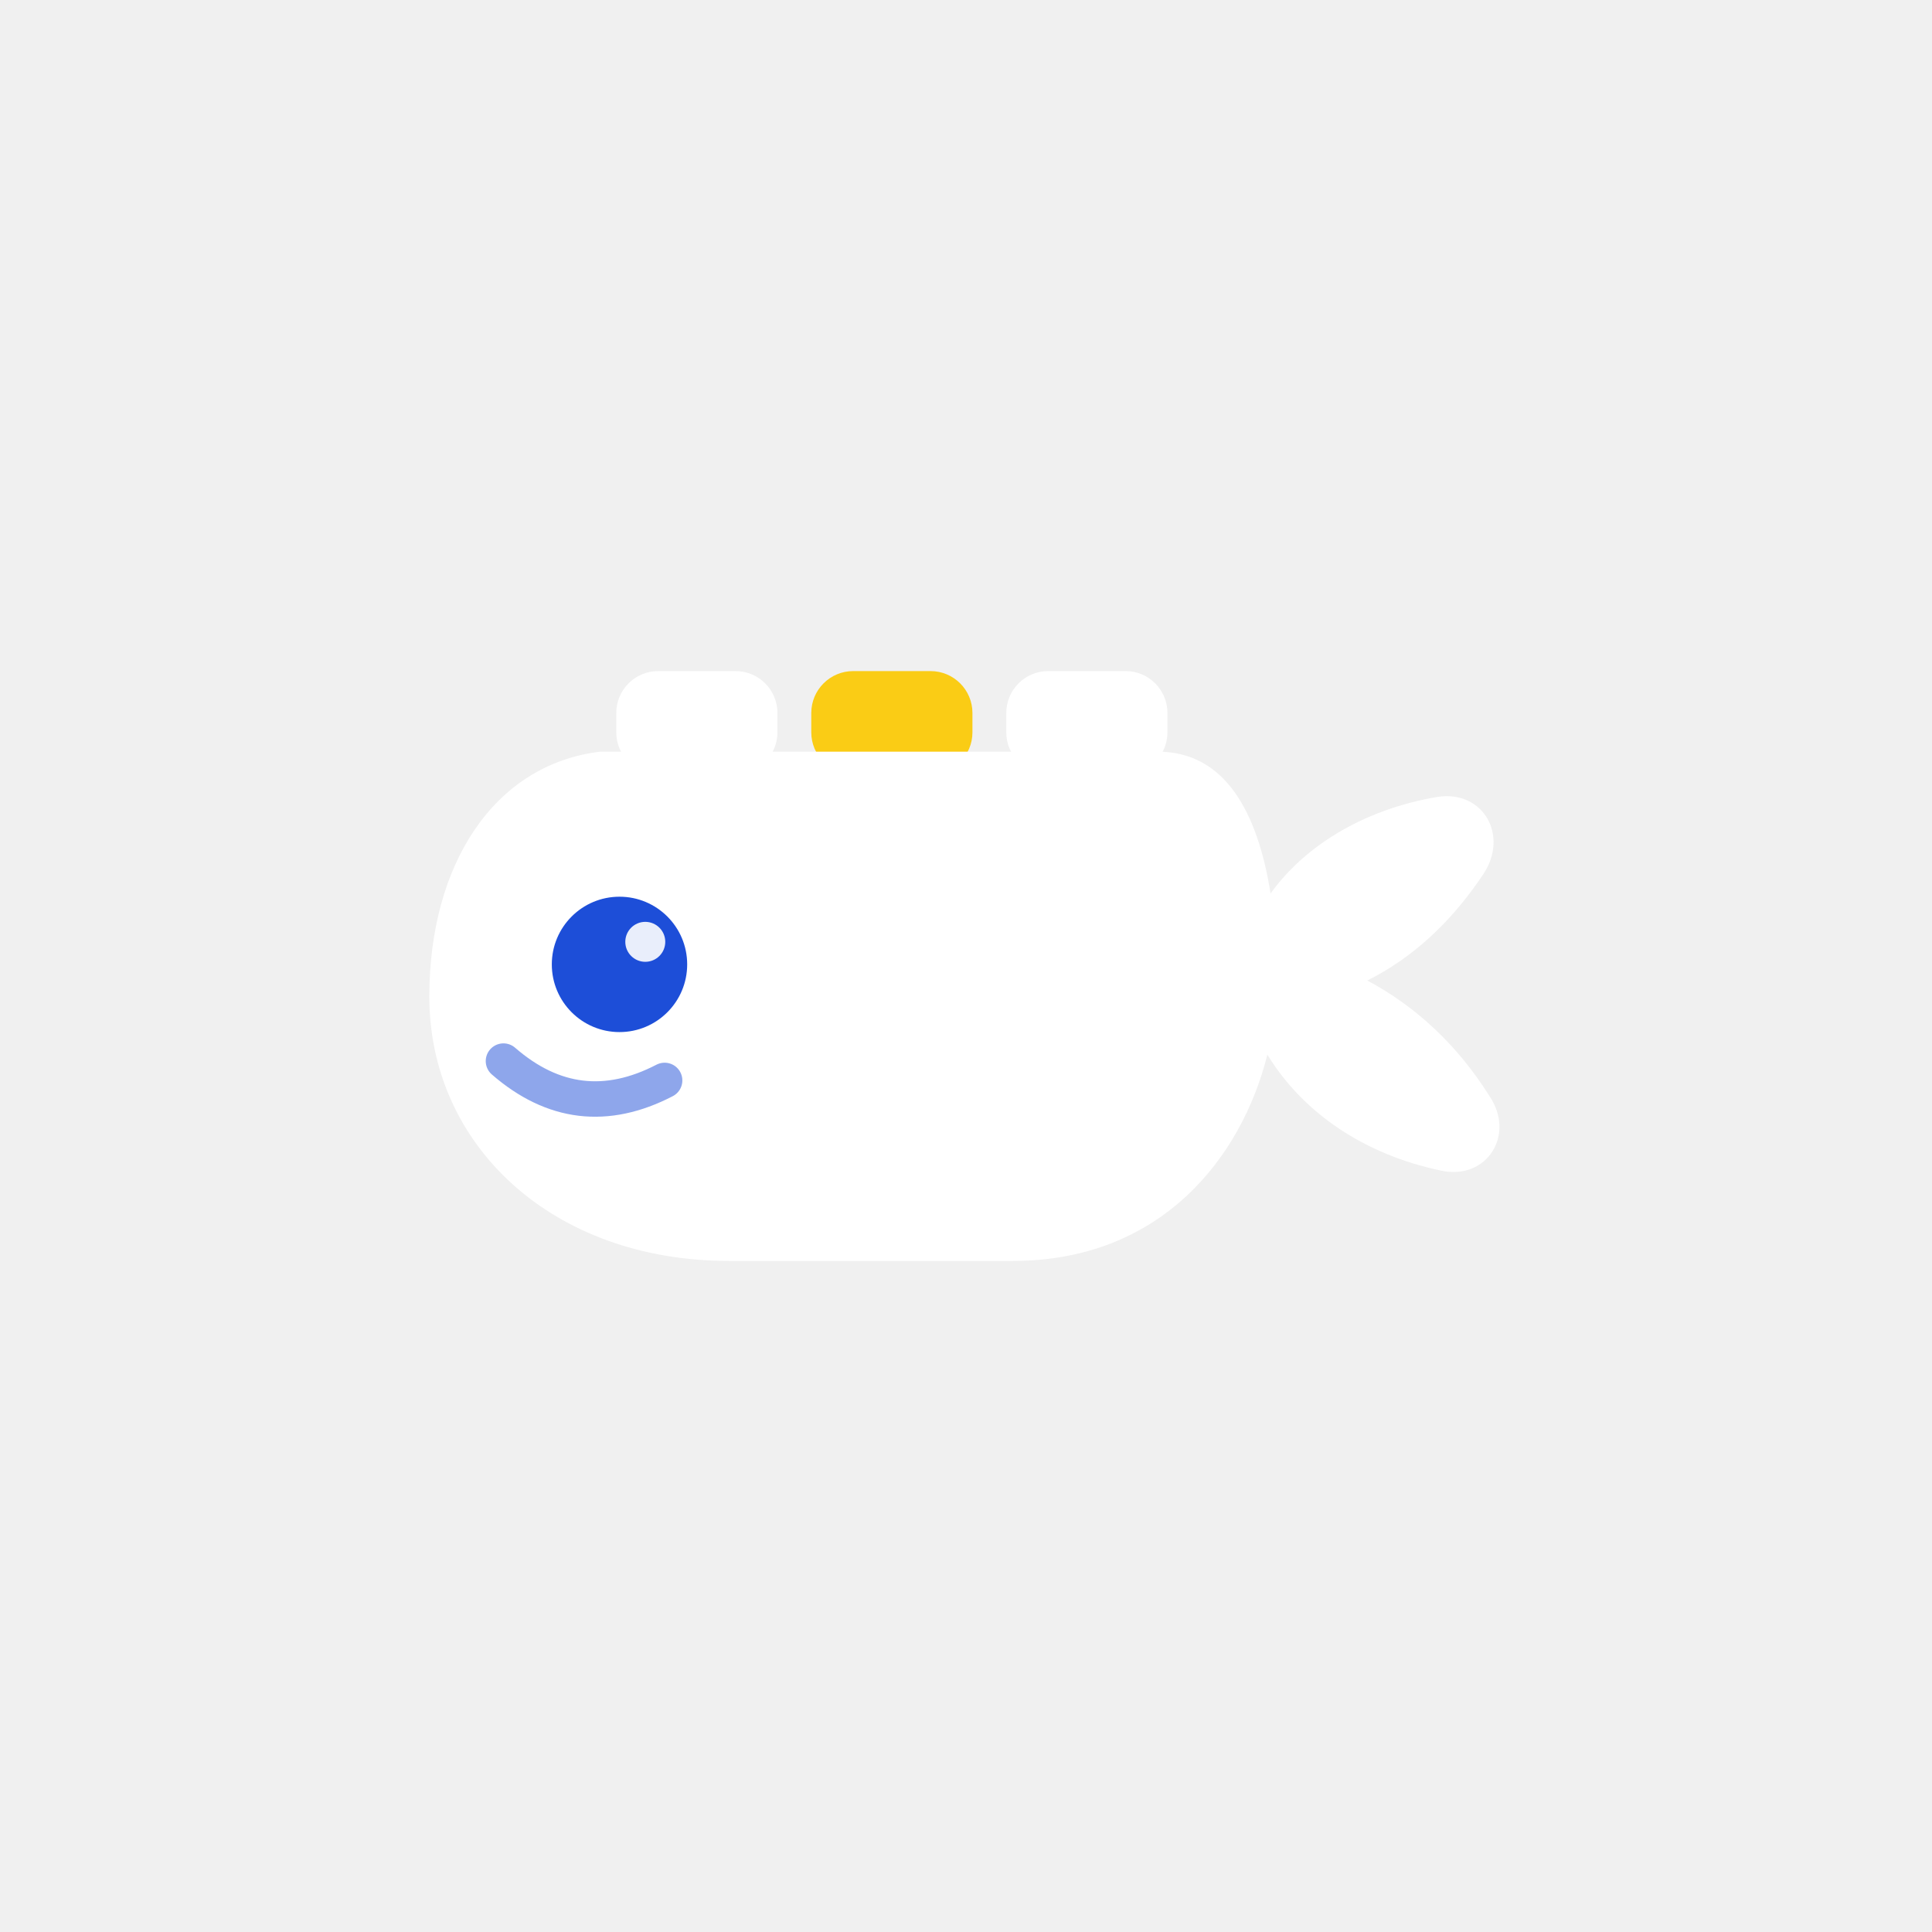
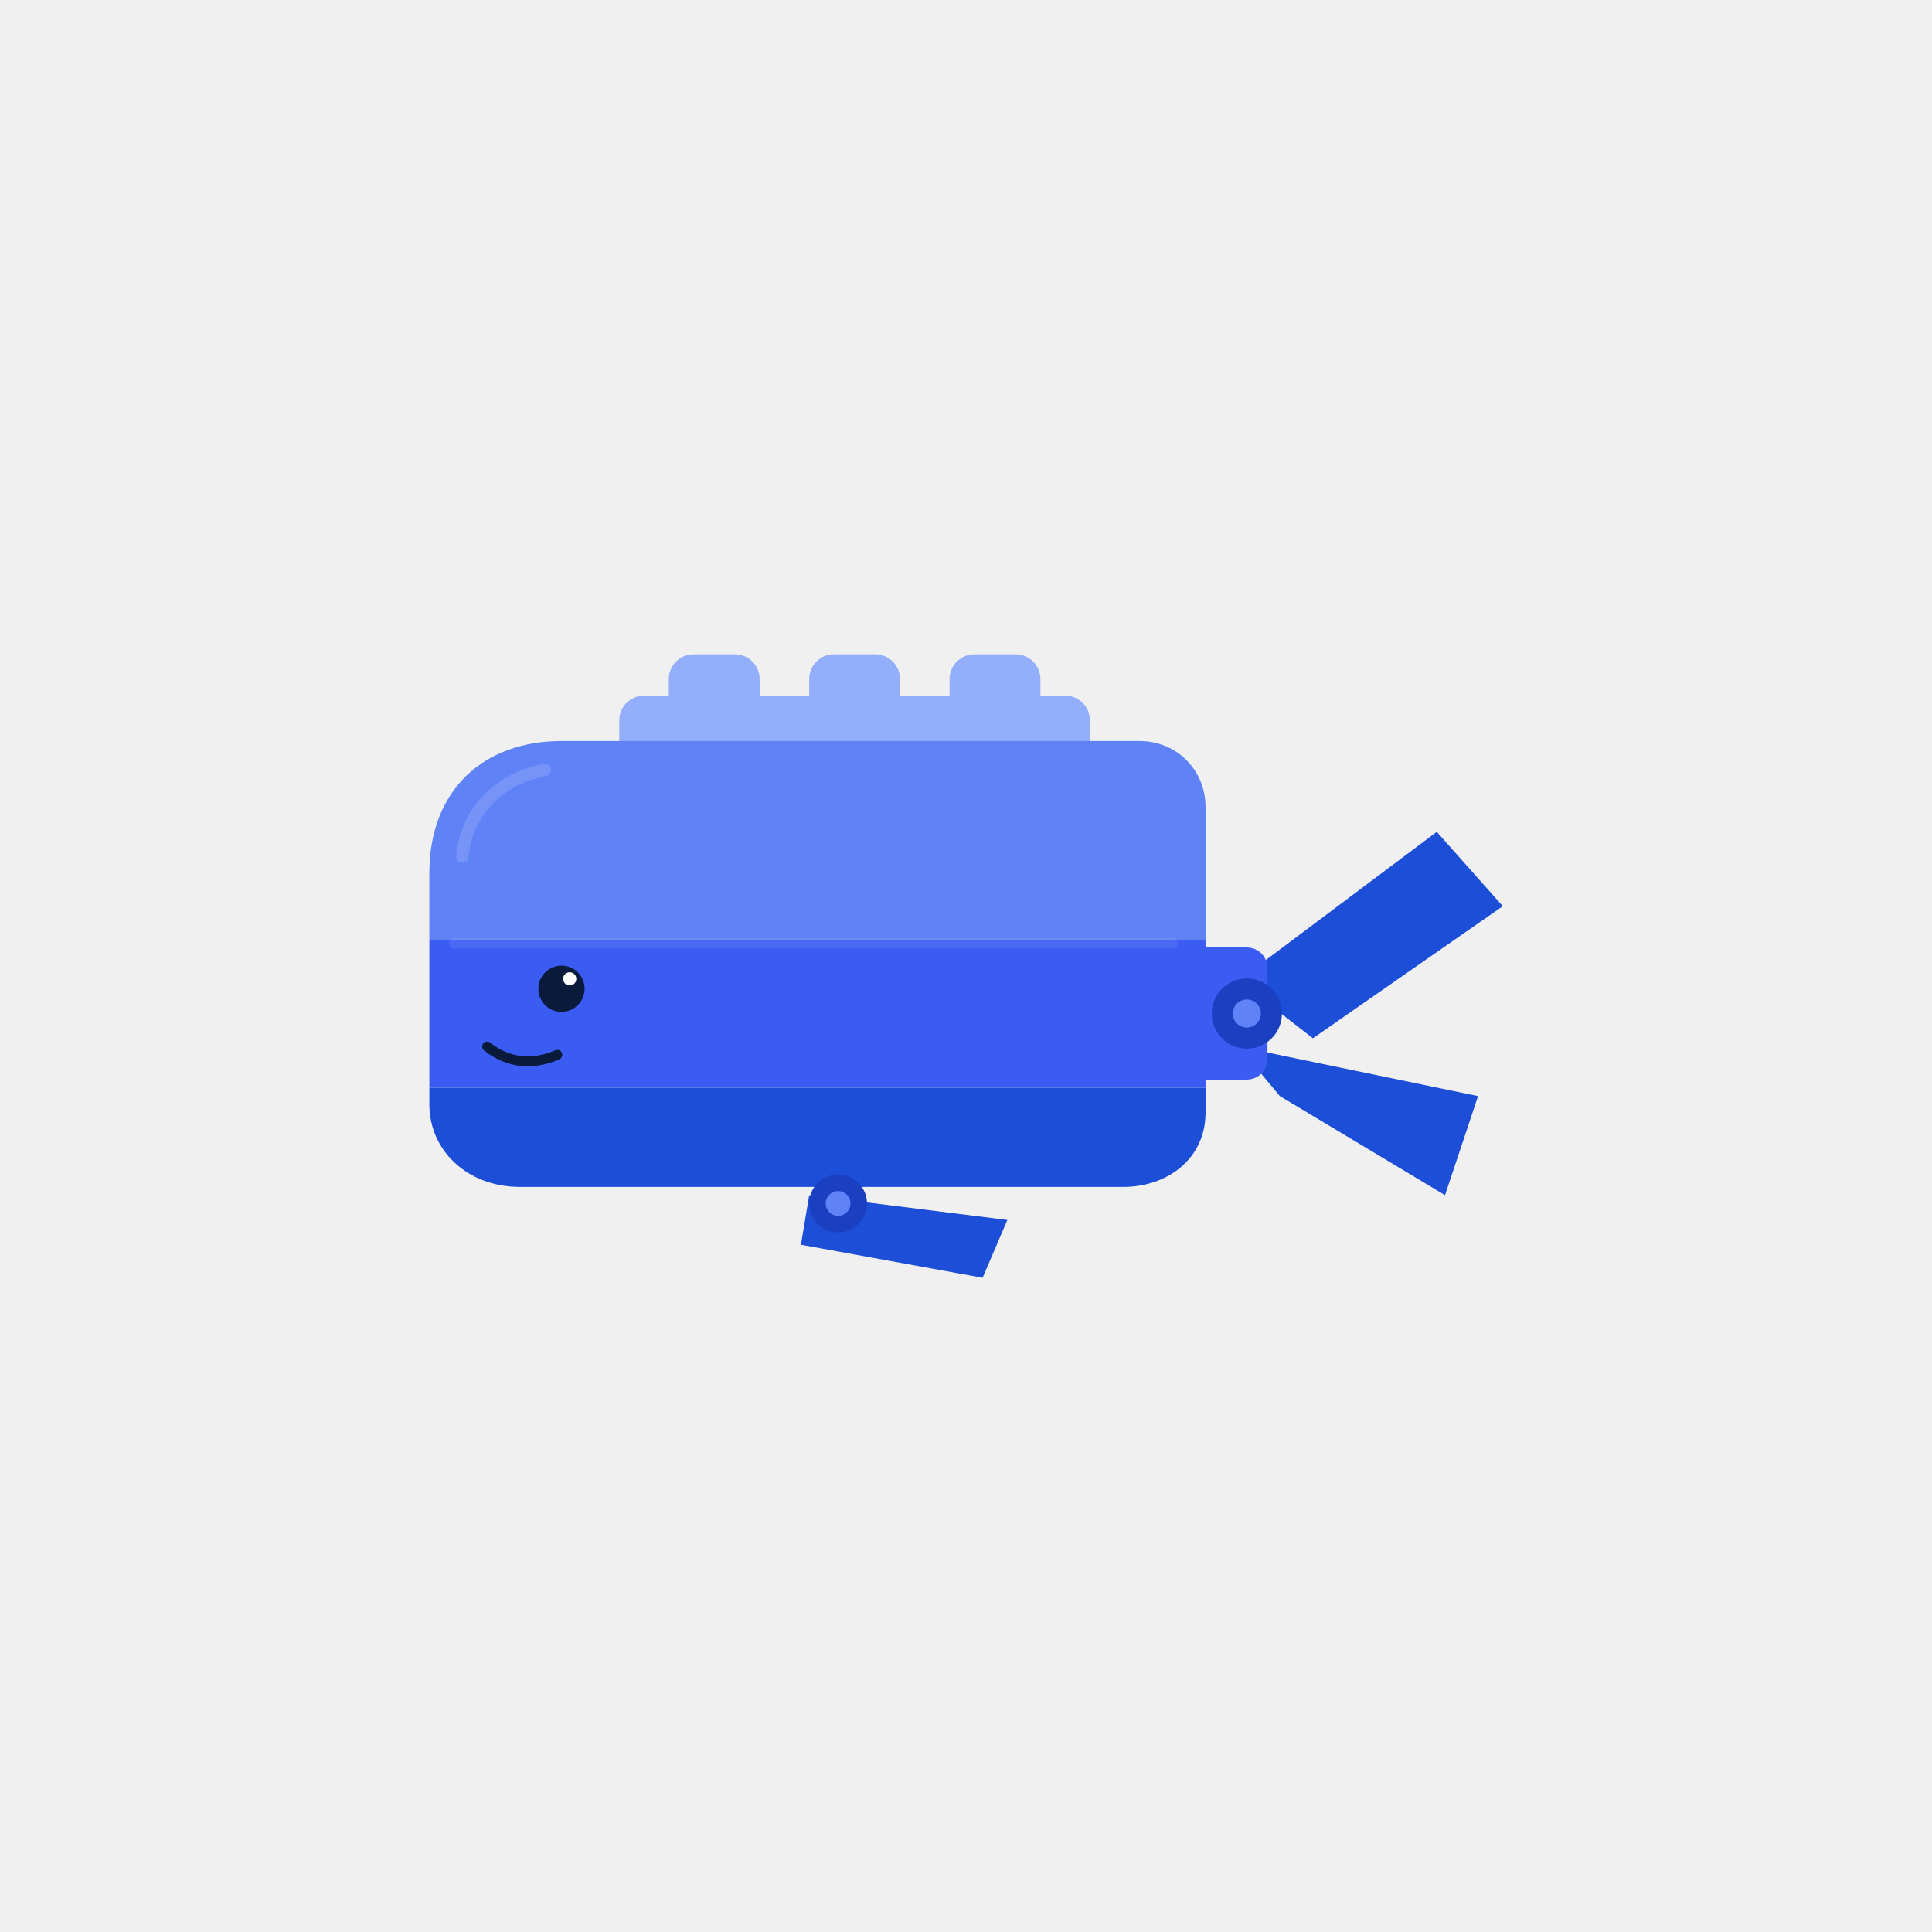
<svg xmlns="http://www.w3.org/2000/svg" viewBox="0 0 108 108" width="108" height="108" fill="none">
-   <g transform="translate(17.333 18.595) scale(1.8018)">
-     <rect x="9.5" y="10.5" width="5" height="3.2" rx="1.3" fill="#ffffff" />
-     <rect x="15.55" y="10.5" width="5" height="3.2" rx="1.3" fill="#facc15" />
-     <rect x="21.6" y="10.5" width="5" height="3.2" rx="1.3" fill="#ffffff" />
-     <path d="M9 13 L26.3 13 C28.4 13 29.4 14.9 29.8 17.4 C30.8 16 32.6 14.8 35 14.4 C36.4 14.2 37.2 15.6 36.4 16.8 C35.4 18.3 34.2 19.4 32.8 20.1 C34.3 20.9 35.6 22.1 36.6 23.7 C37.4 24.9 36.5 26.3 35.1 26 C32.7 25.5 30.8 24.2 29.7 22.4 C28.9 25.6 26.4 28.8 21.8 28.8 L13 28.8 C7.5 28.8 3.7 25.2 3.7 20.6 C3.7 16.5 5.7 13.4 9 13 Z" fill="#ffffff" />
-     <circle cx="9.6" cy="19.6" r="2.1" fill="#1d4ed8" />
-     <circle cx="10.4" cy="18.9" r="0.62" fill="#ffffff" opacity="0.9" />
-     <path d="M6 22.6 Q8.3 24.6 11 23.2" stroke="#1d4ed8" stroke-width="1.1" stroke-linecap="round" fill="none" opacity="0.5" />
+   <g transform="translate(22.154 37.731) scale(0.2308)">
+     <polygon points="204,74 252,38 268,56 222,88" fill="#1D4ED8" />
+     <polygon points="204,90 262,102 254,126 214,102" fill="#1D4ED8" />
+     <path d="M188 66h18a5 5 0 0 1 5 5v22a5 5 0 0 1-5 5h-18V66Z" fill="#3B5CF2" />
+     <circle cx="206" cy="82" r="8.5" fill="#1A3FC0" />
+     <circle cx="206" cy="82" r="3.4" fill="#6082F7" />
+     <path d="M54 28V18a6 6 0 0 1 6-6h6V8a6 6 0 0 1 6-6h10a6 6 0 0 1 6 6v4h12V8a6 6 0 0 1 6-6h10a6 6 0 0 1 6 6v4h12V8a6 6 0 0 1 6-6h10a6 6 0 0 1 6 6v4h6a6 6 0 0 1 6 6v10H54Z" fill="#93AEFB" transform="translate(0 -7)" />
+     <path d="M8 64V48C8 28 21 16 40 16H180C189 16 196 23 196 32V64H8Z" fill="#6082F7" />
+     <path d="M8 64h188v36H8V64Z" fill="#3B5CF2" />
+     <path d="M8 100h188v6c0 11-9 18-20 18H30c-13 0-22-9-22-20v-4Z" fill="#1D4ED8" />
+     <path d="M16 44C17 33 25 25 36 23" stroke="#FFFFFF" stroke-width="3" stroke-linecap="round" opacity="0.14" />
+     <path d="M14 65h174" stroke="#FFFFFF" stroke-width="2.5" stroke-linecap="round" opacity="0.08" />
+     <polygon points="100,126 148,132 142,146 98,138" fill="#1D4ED8" />
+     <circle cx="107" cy="128" r="7" fill="#1A3FC0" />
+     <circle cx="107" cy="128" r="3" fill="#6082F7" />
+     <circle cx="40" cy="76" r="5.6" fill="#091A3A" />
+     <circle cx="42" cy="73.6" r="1.6" fill="#FFFFFF" />
+     <path d="M22 90c5 4 11 4.6 17 2" stroke="#091A3A" stroke-width="2.4" stroke-linecap="round" />
  </g>
</svg>
